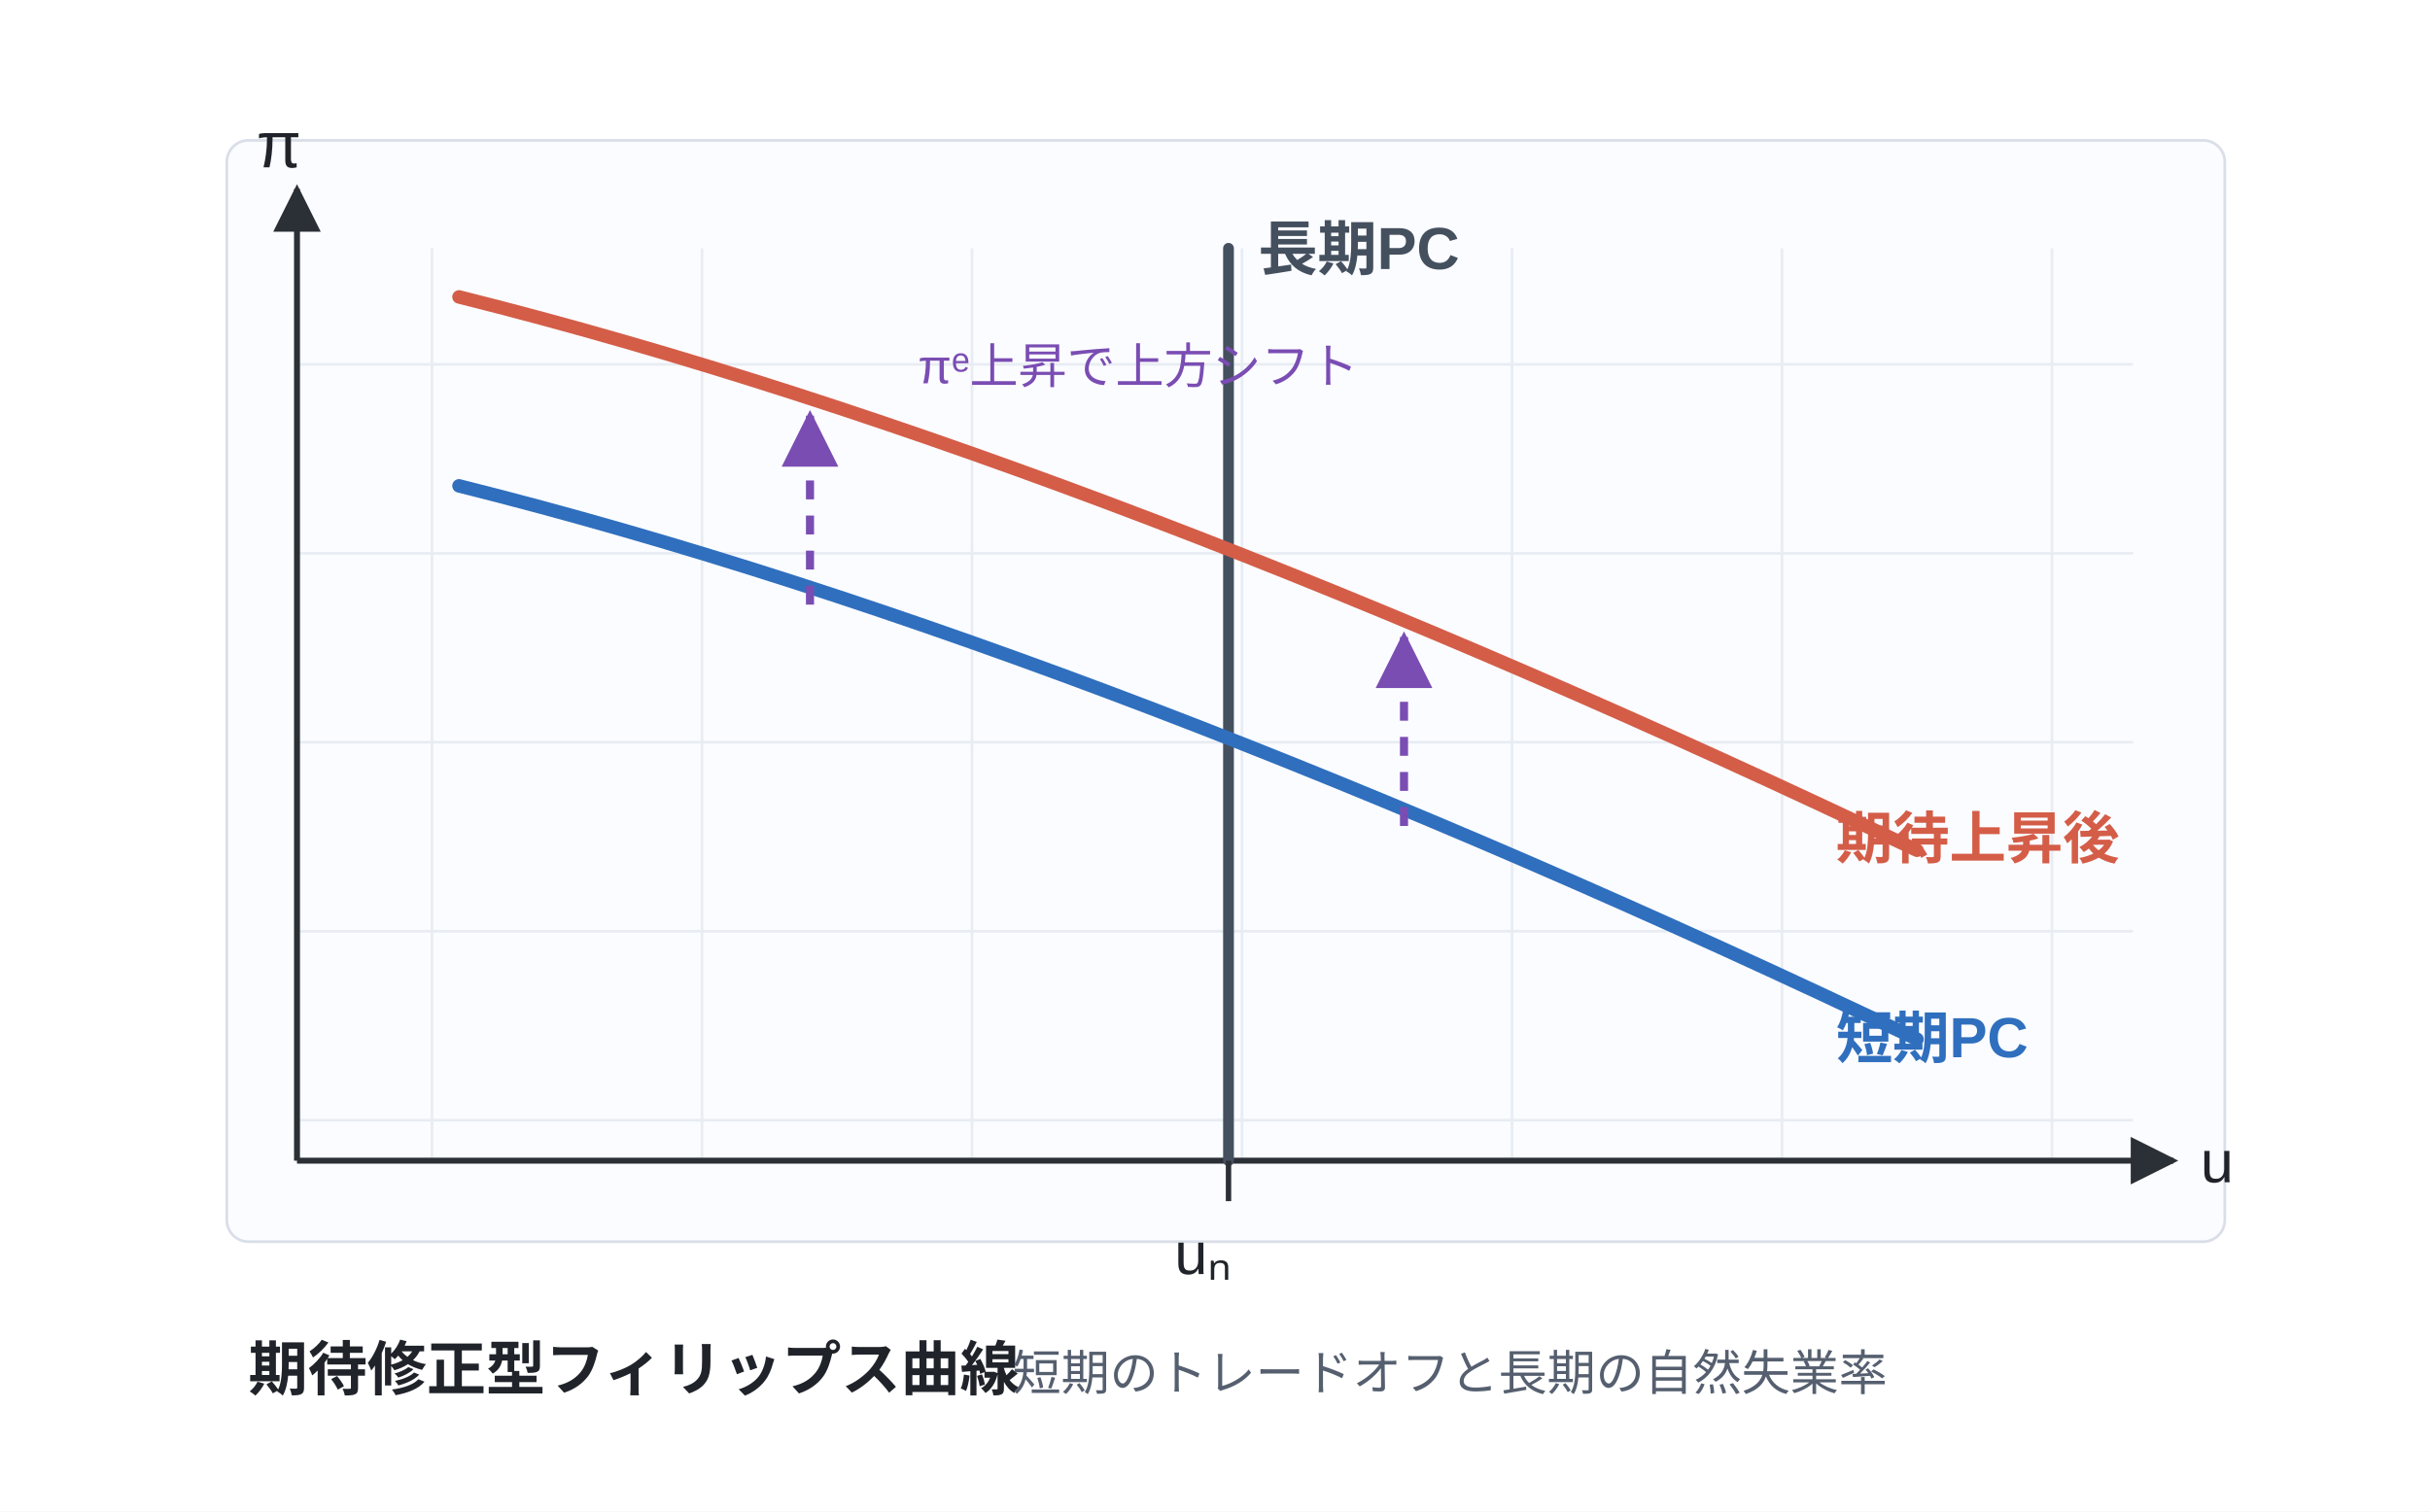
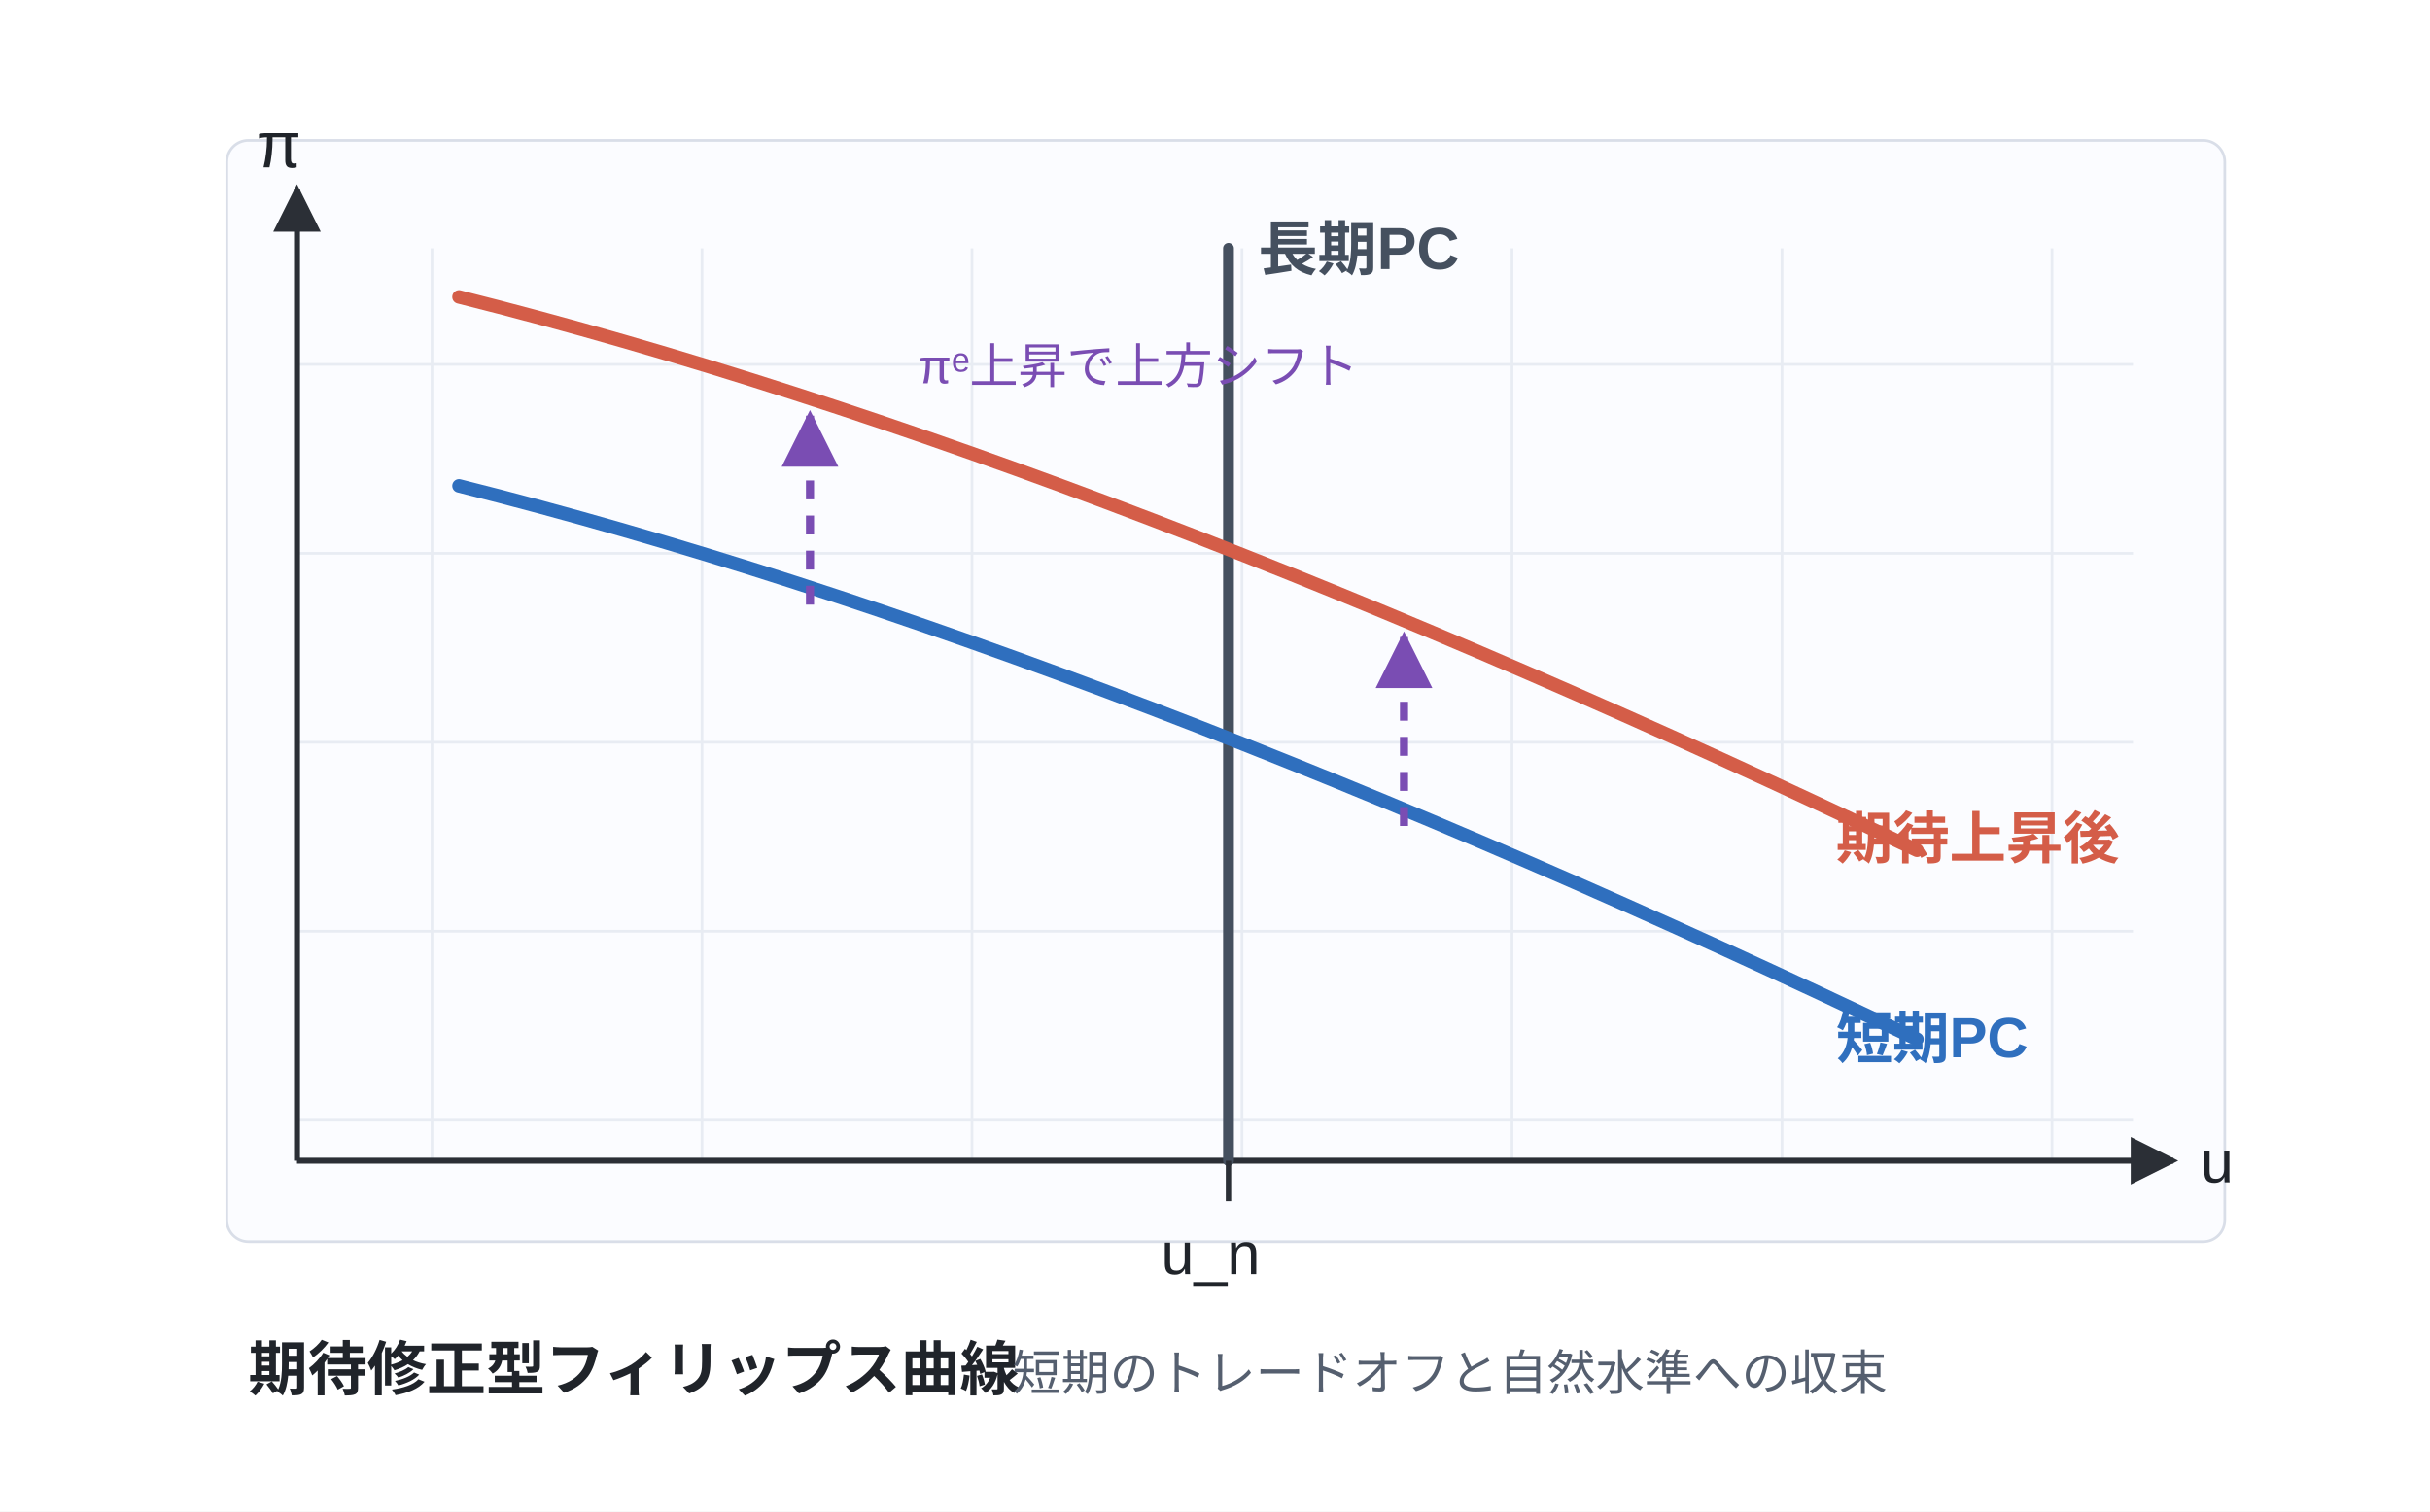
<svg xmlns="http://www.w3.org/2000/svg" width="900" height="560" viewBox="0 0 900 560" role="img" aria-labelledby="title desc">
  <defs>
    <marker id="arrow" viewBox="0 0 10 10" refX="9" refY="5" markerWidth="8" markerHeight="8" orient="auto-start-reverse">
      <path d="M 0 0 L 10 5 L 0 10 z" fill="#2b2f36" />
    </marker>
    <marker id="smallArrow" viewBox="0 0 10 10" refX="9" refY="5" markerWidth="7" markerHeight="7" orient="auto">
      <path d="M 0 0 L 10 5 L 0 10 z" fill="#7a4db3" />
    </marker>
  </defs>
  <rect width="900" height="560" fill="#ffffff" />
  <rect x="84" y="52" width="740" height="408" rx="8" fill="#fbfcff" stroke="#d9dee8" />
  <g stroke="#e8ecf3" stroke-width="1">
    <line x1="160" y1="92" x2="160" y2="430" />
    <line x1="260" y1="92" x2="260" y2="430" />
    <line x1="360" y1="92" x2="360" y2="430" />
    <line x1="460" y1="92" x2="460" y2="430" />
    <line x1="560" y1="92" x2="560" y2="430" />
    <line x1="660" y1="92" x2="660" y2="430" />
    <line x1="760" y1="92" x2="760" y2="430" />
    <line x1="110" y1="135" x2="790" y2="135" />
    <line x1="110" y1="205" x2="790" y2="205" />
    <line x1="110" y1="275" x2="790" y2="275" />
    <line x1="110" y1="345" x2="790" y2="345" />
    <line x1="110" y1="415" x2="790" y2="415" />
  </g>
  <g stroke="#2b2f36" stroke-width="2.2" fill="none" marker-end="url(#arrow)">
    <line x1="110" y1="430" x2="805" y2="430" />
    <line x1="110" y1="430" x2="110" y2="70" />
  </g>
  <text x="815" y="438" font-family="Arial, 'Hiragino Sans', 'Yu Gothic', sans-serif" font-size="22" fill="#20242a">u</text>
  <text x="95" y="62" font-family="Arial, 'Hiragino Sans', 'Yu Gothic', sans-serif" font-size="24" fill="#20242a">π</text>
  <line x1="455" y1="92" x2="455" y2="430" stroke="#45505f" stroke-width="4" stroke-linecap="round" />
  <path d="M 170 180 C 330 220 515 292 710 385" fill="none" stroke="#2f6fbe" stroke-width="5" stroke-linecap="round" />
  <path d="M 170 110 C 330 150 515 222 710 315" fill="none" stroke="#d45d48" stroke-width="5" stroke-linecap="round" />
  <line x1="300" y1="224" x2="300" y2="154" stroke="#7a4db3" stroke-width="3" stroke-dasharray="7 6" marker-end="url(#smallArrow)" />
  <line x1="520" y1="306" x2="520" y2="236" stroke="#7a4db3" stroke-width="3" stroke-dasharray="7 6" marker-end="url(#smallArrow)" />
  <text x="466" y="100" font-family="Arial, 'Hiragino Sans', 'Yu Gothic', sans-serif" font-size="22" font-weight="700" fill="#45505f">長期PC</text>
  <text x="680" y="392" font-family="Arial, 'Hiragino Sans', 'Yu Gothic', sans-serif" font-size="21" font-weight="700" fill="#2f6fbe">短期PC</text>
  <text x="680" y="318" font-family="Arial, 'Hiragino Sans', 'Yu Gothic', sans-serif" font-size="21" font-weight="700" fill="#d45d48">期待上昇後</text>
  <text x="340" y="142" font-family="Arial, 'Hiragino Sans', 'Yu Gothic', sans-serif" font-size="18" fill="#7a4db3">πᵉ上昇で上方シフト</text>
  <line x1="455" y1="430" x2="455" y2="445" stroke="#2b2f36" stroke-width="2" />
-   <text x="435" y="472" font-family="Arial, 'Hiragino Sans', 'Yu Gothic', sans-serif" font-size="22" fill="#20242a">uₙ</text>
+   <text x="430" y="472" font-family="Arial, 'Hiragino Sans', 'Yu Gothic', sans-serif" font-size="22" fill="#20242a">u_n</text>
  <text x="92" y="515" font-family="Arial, 'Hiragino Sans', 'Yu Gothic', sans-serif" font-size="22" font-weight="700" fill="#20242a">期待修正型フィリップス曲線</text>
-   <text x="375" y="515" font-family="Arial, 'Hiragino Sans', 'Yu Gothic', sans-serif" font-size="18" fill="#555f6f">短期のトレードオフと長期の自然失業率</text>
+   <text x="375" y="515" font-family="Arial, 'Hiragino Sans', 'Yu Gothic', sans-serif" font-size="18" fill="#555f6f">短期のトレードオフと自然水準への収束</text>
</svg>
